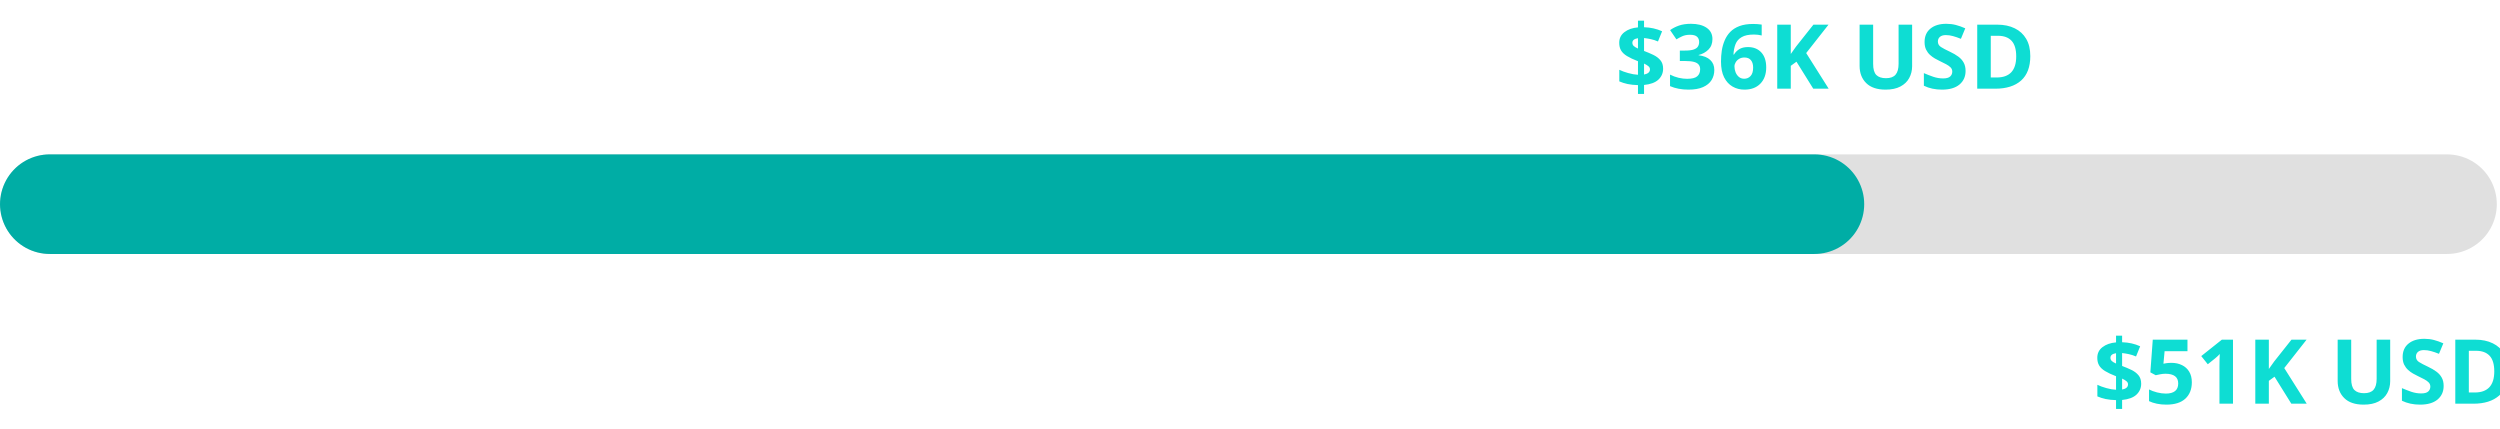
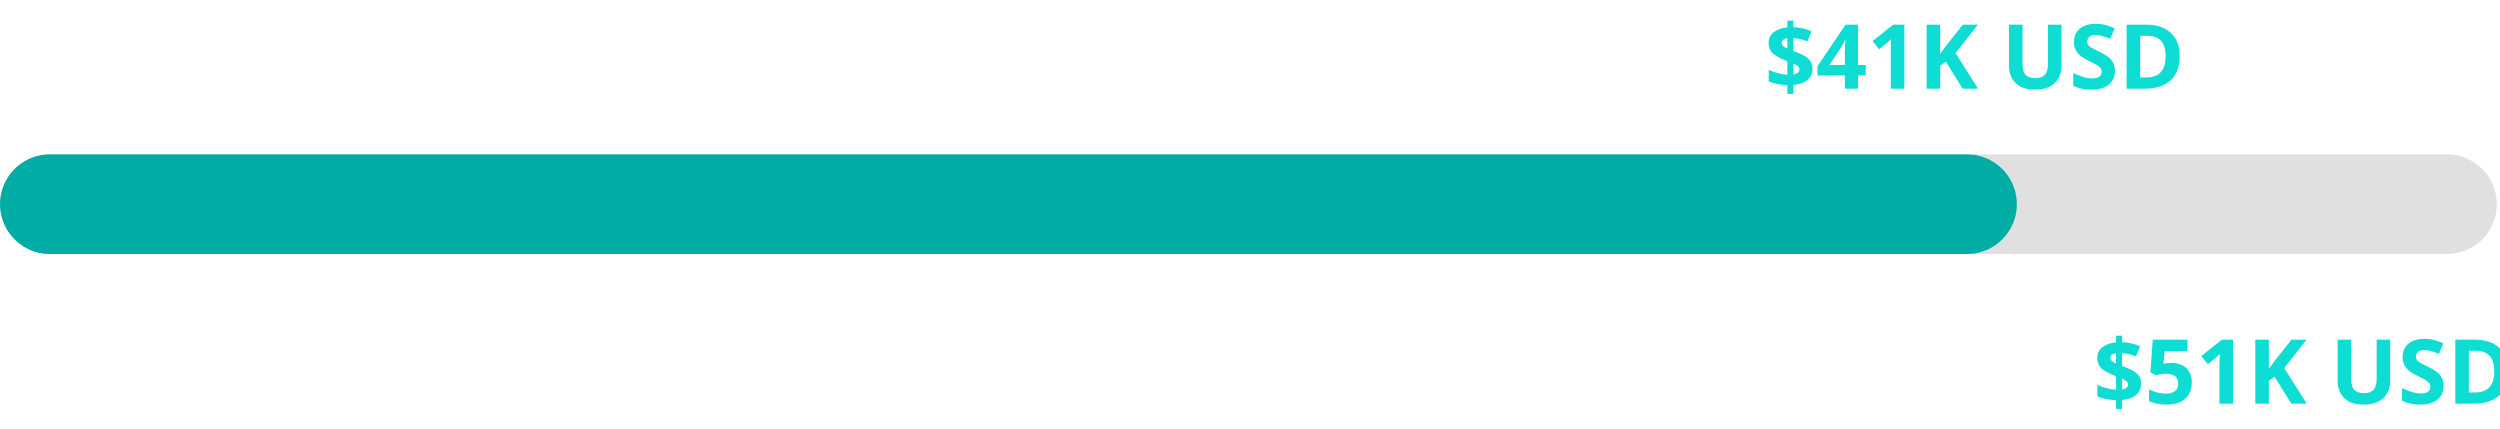
<svg xmlns="http://www.w3.org/2000/svg" width="502.024" height="86" viewBox="0 0 502.024 86">
  <g id="funding-goal-progress-vis-small" transform="translate(4.375 -100.189)">
    <line id="funding-goal-bar" x2="481.323" transform="translate(5.685 141.189)" fill="none" stroke="#e0e0e0" stroke-linecap="round" stroke-width="20" />
-     <line id="funding-progress-bar" x2="354.35" transform="translate(5.625 141.189)" fill="none" stroke="#00ada5" stroke-linecap="round" stroke-width="20" />
-     <text id="_36K_USD" data-name="$36K USD" transform="translate(320 118)" fill="#0eddd3" font-size="18" font-family="Satoshi-Bold, Satoshi" font-weight="700">
-       <tspan x="0" y="0">$36K USD</tspan>
+     <line id="funding-progress-bar" x2="385" transform="translate(5.625 141.189)" fill="none" stroke="#00ada5" stroke-linecap="round" stroke-width="20" />
+     <text id="_41K_USD" data-name="$41K USD" transform="translate(350 118)" fill="#0eddd3" font-size="18" font-family="Satoshi-Bold, Satoshi" font-weight="700">
+       <tspan x="0" y="0">$41K USD</tspan>
    </text>
    <text id="_51K_USD" data-name="$51K USD" transform="translate(416 181.256)" fill="#0eddd3" font-size="18" font-family="Satoshi-Bold, Satoshi" font-weight="700">
      <tspan x="0" y="0">$51K USD</tspan>
    </text>
  </g>
</svg>
